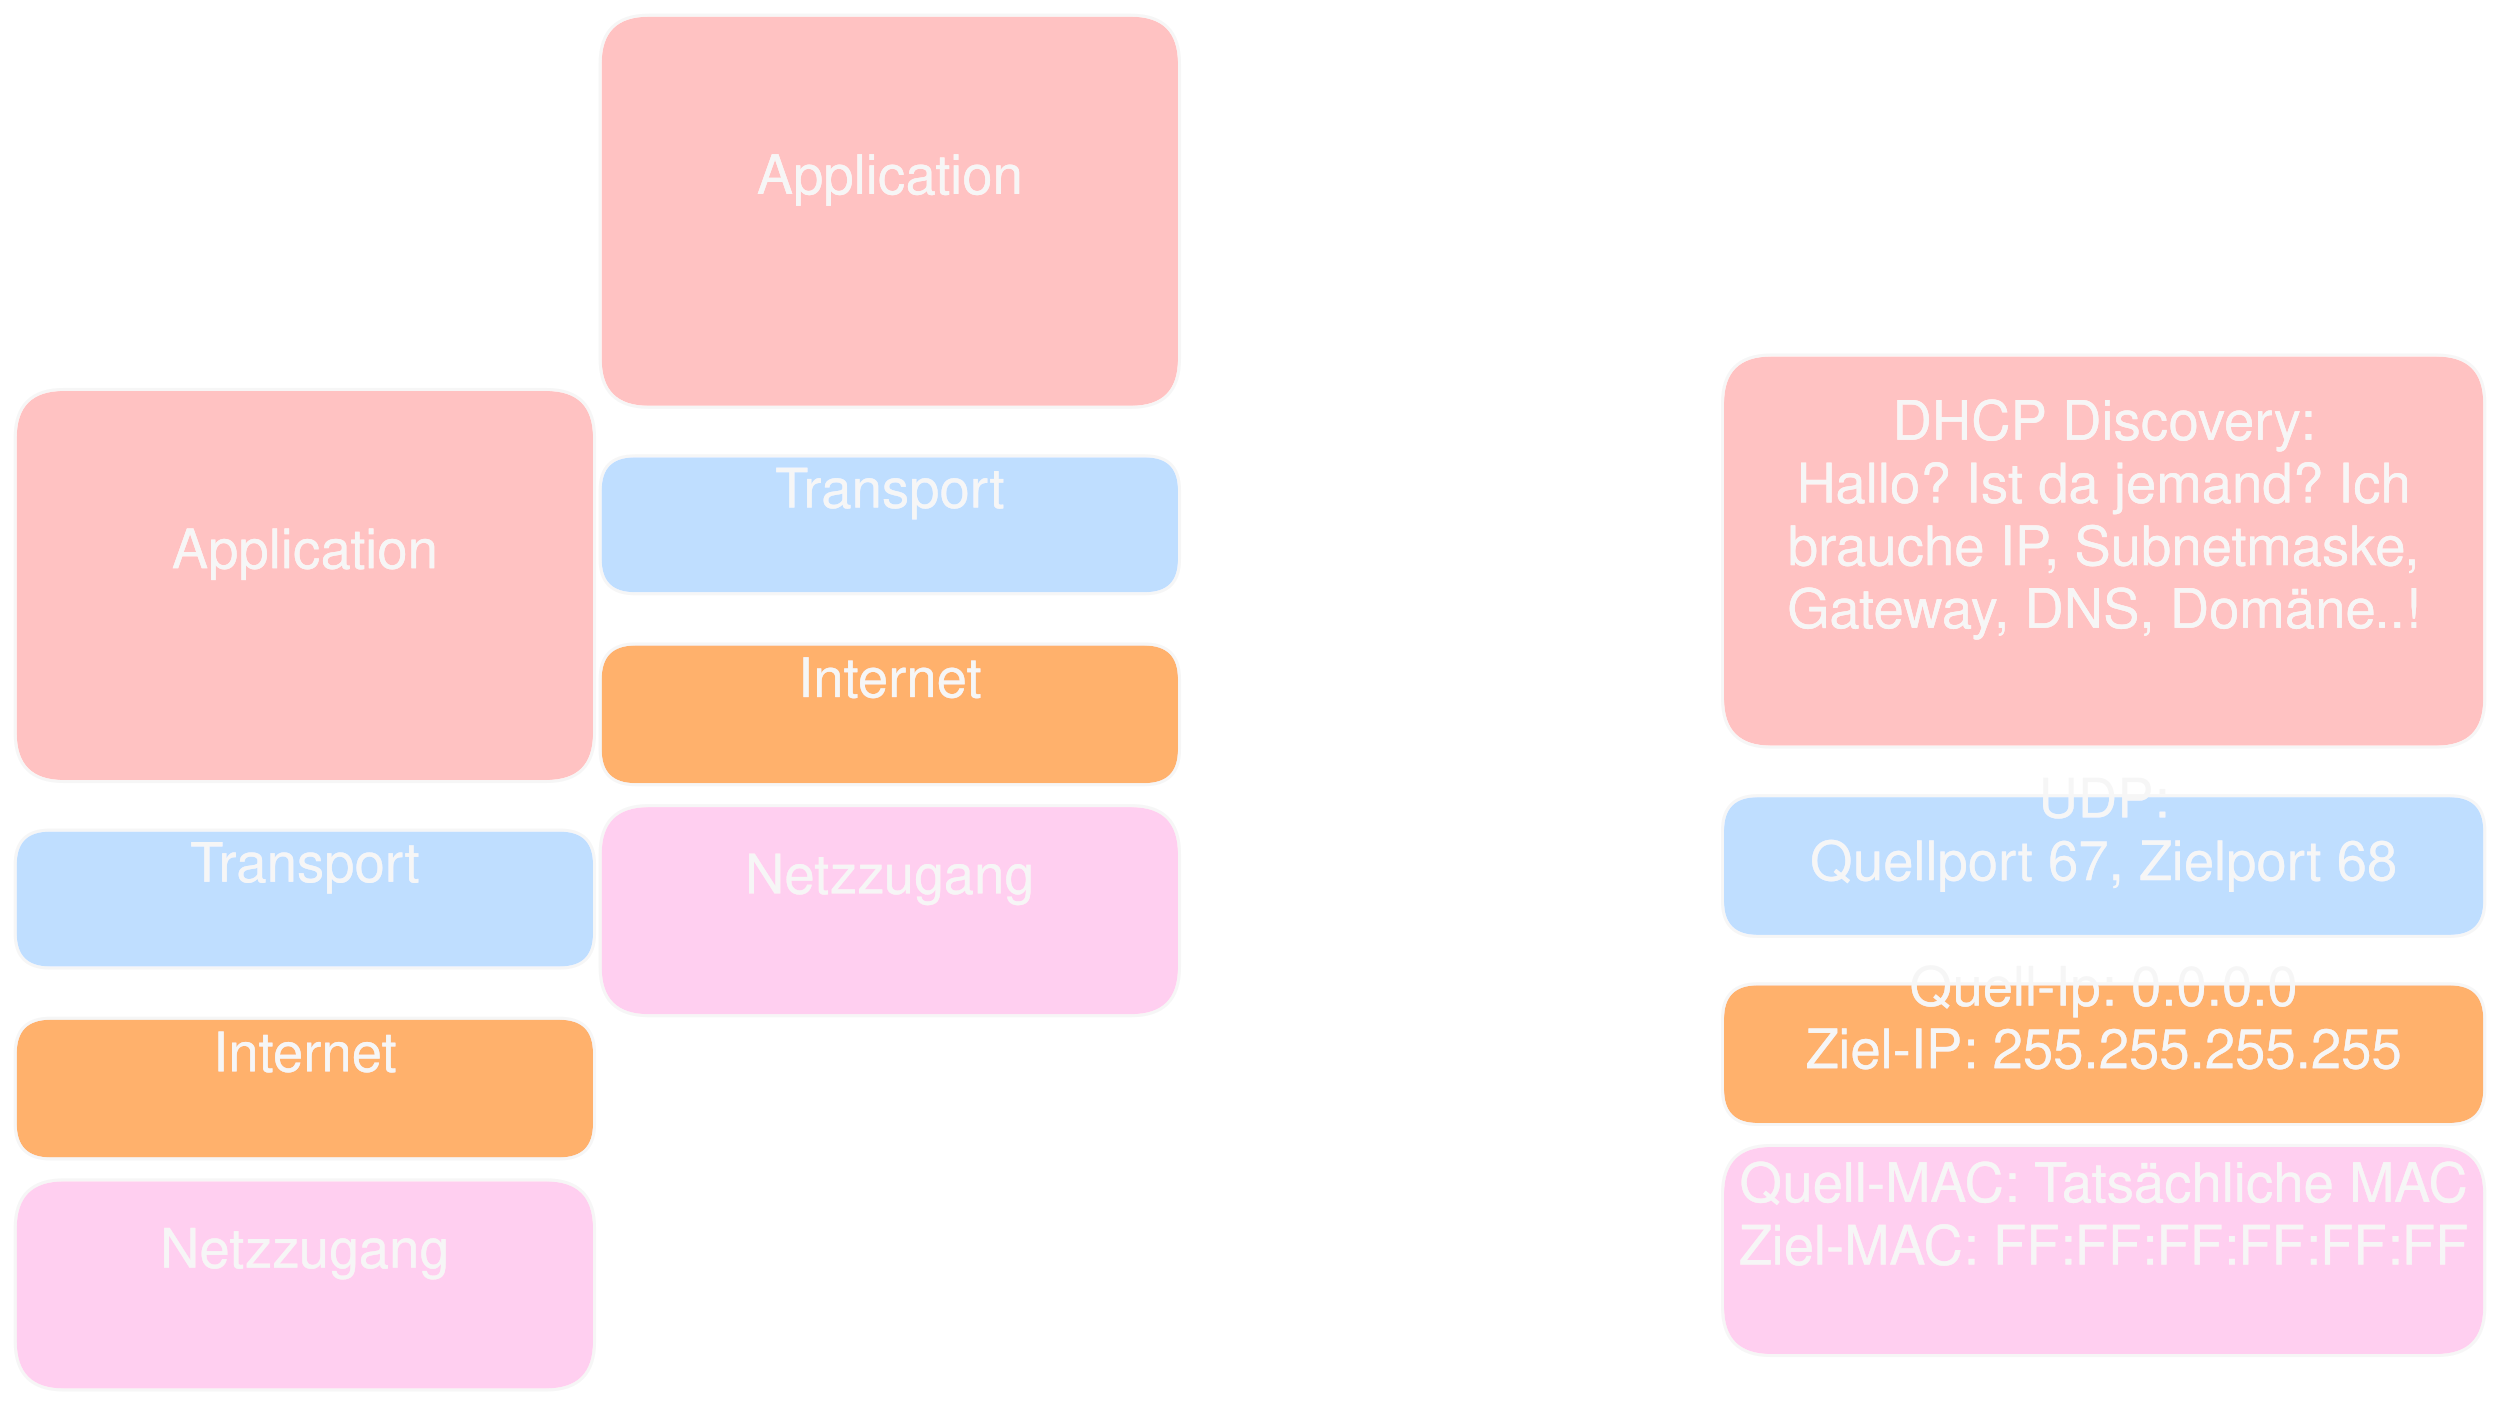
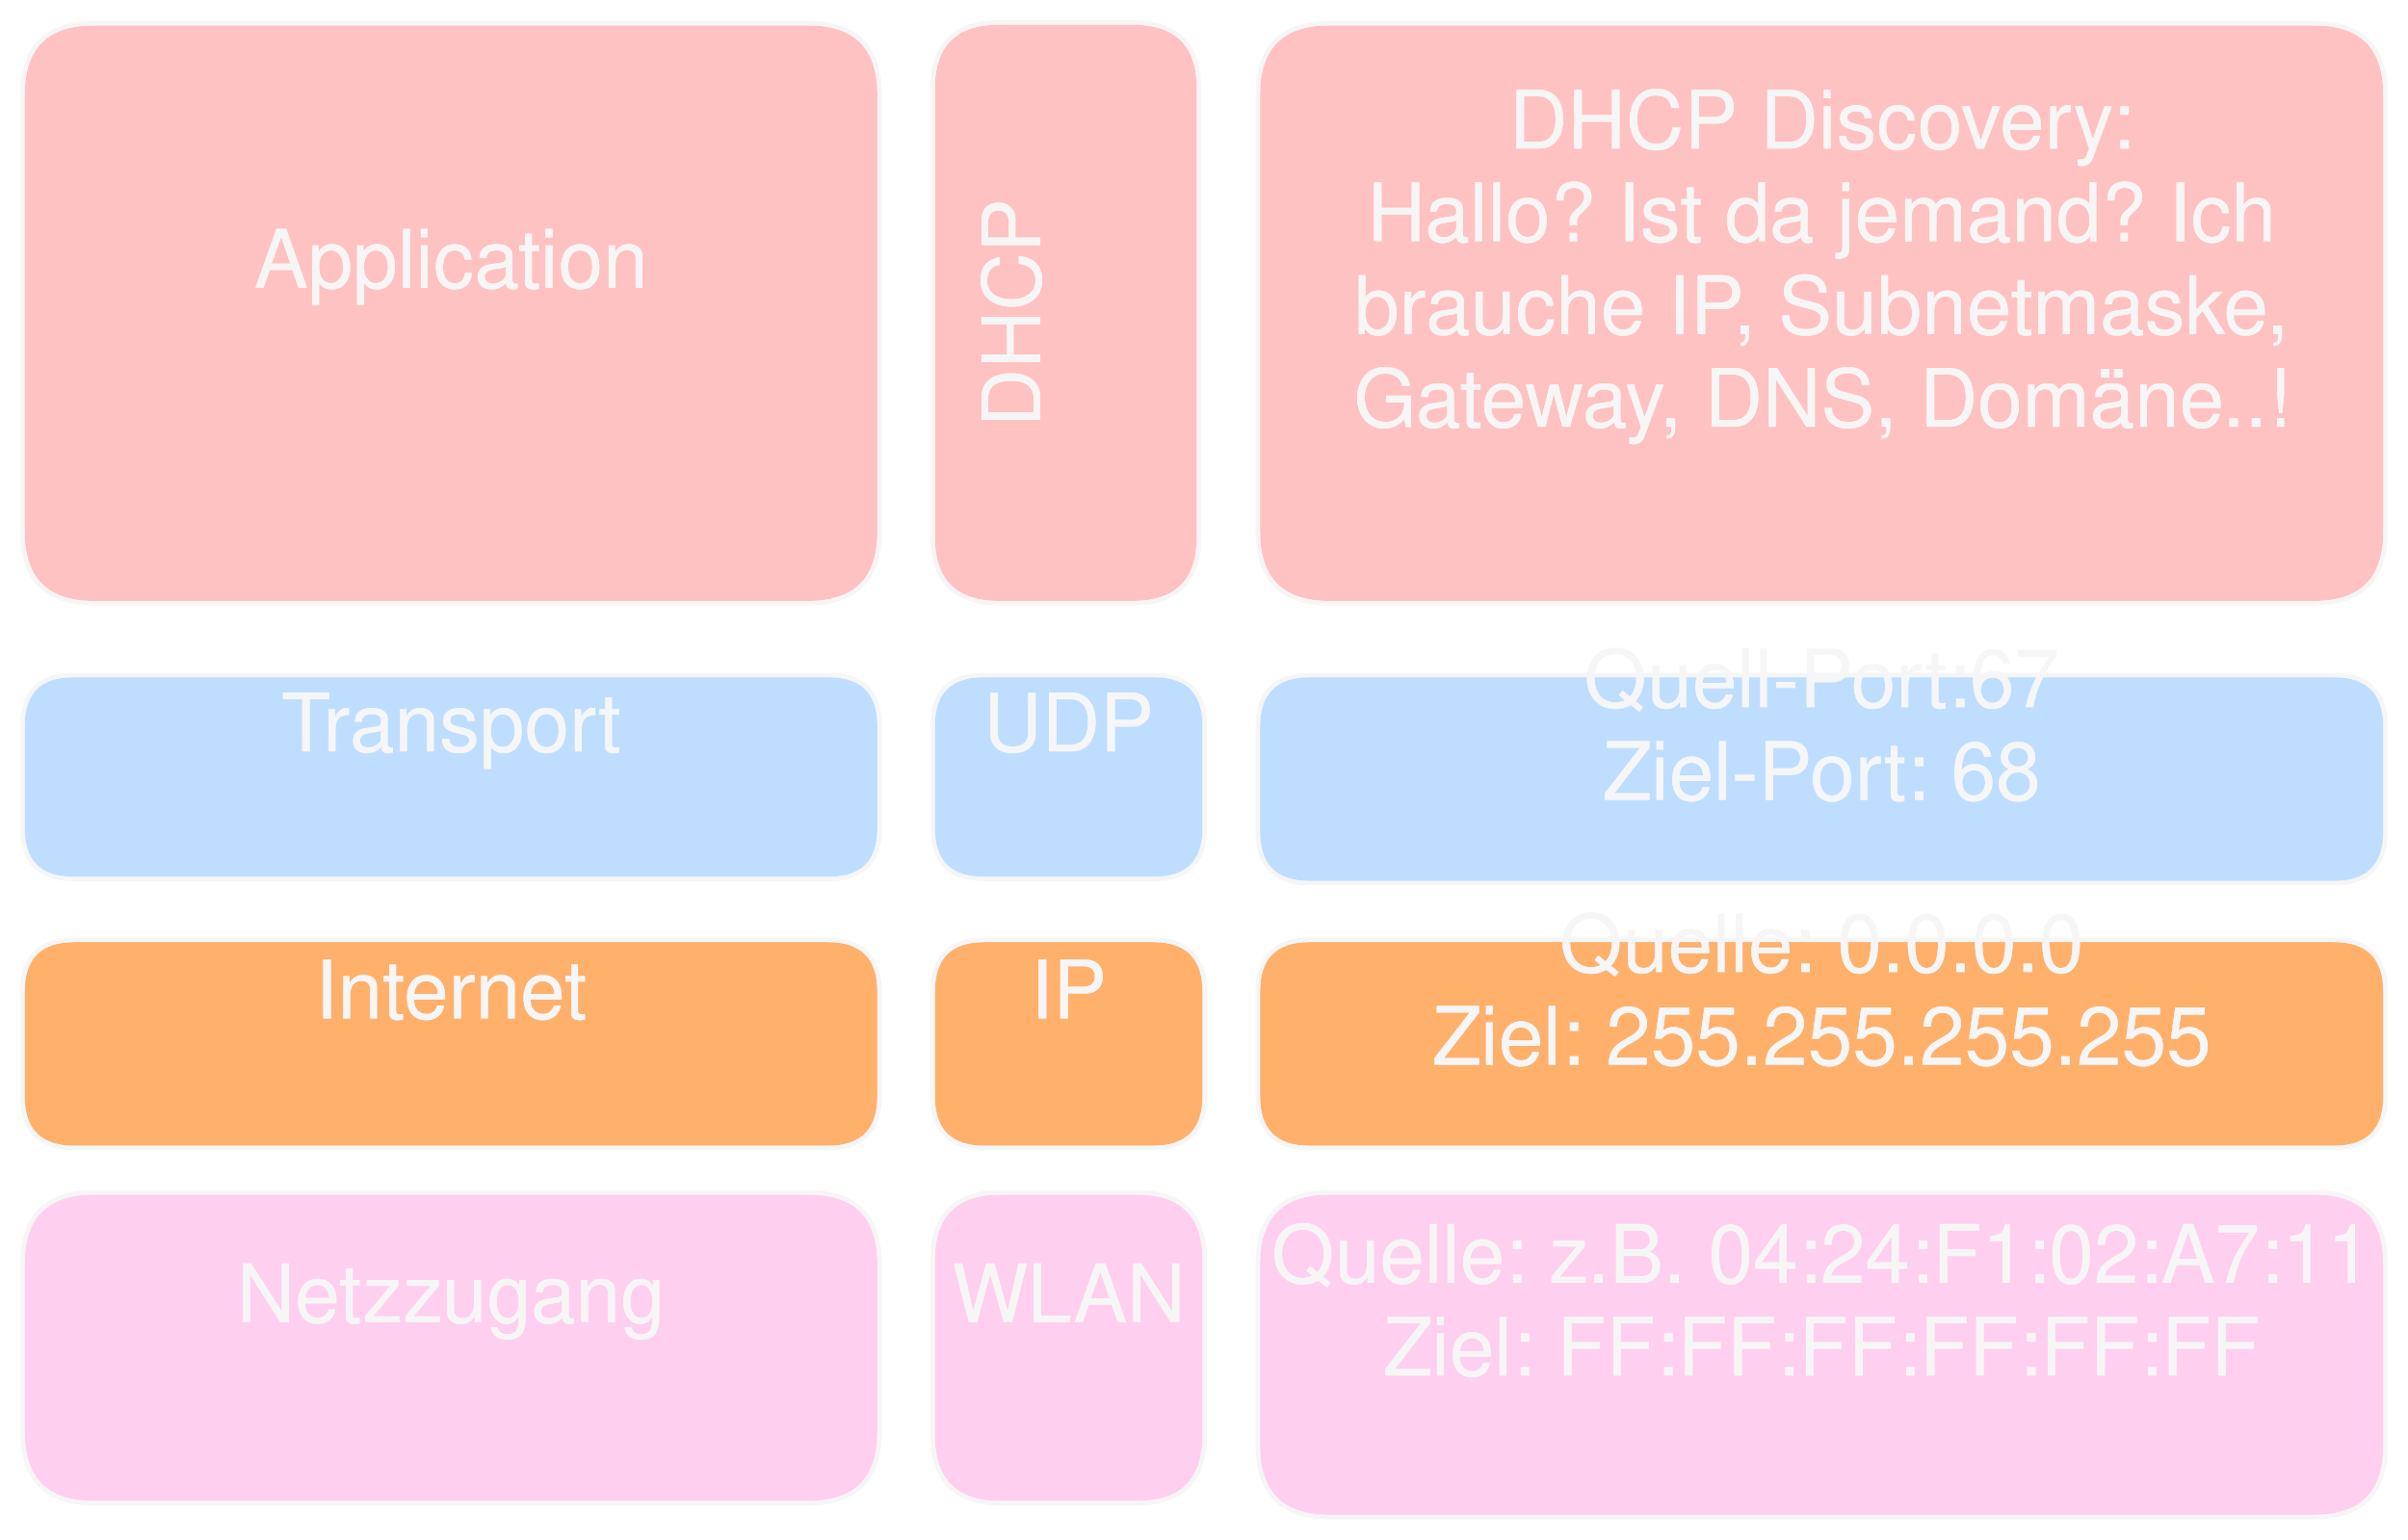
- <svg xmlns="http://www.w3.org/2000/svg" version="1.1" viewBox="0 0 1650.929 927.934" width="1650.929" height="927.934" filter="invert(93%) hue-rotate(180deg)" class="excalidraw-svg">
+ <svg xmlns="http://www.w3.org/2000/svg" version="1.1" viewBox="0 0 1074.896 687.286" width="1074.896" height="687.286" filter="invert(93%) hue-rotate(180deg)" class="excalidraw-svg">
  <defs>
    <style class="style-fonts">
      @font-face {
        font-family: "Virgil";
        src: url("https://excalidraw.com/Virgil.woff2");
      }
      @font-face {
        font-family: "Cascadia";
        src: url("https://excalidraw.com/Cascadia.woff2");
      }
      @font-face {
        font-family: "Assistant";
        src: url("https://excalidraw.com/Assistant-Regular.woff2");
      }
    </style>
  </defs>
-   <g stroke-linecap="round" transform="translate(10 548.1488) rotate(0 191.3334 45.55387)">
+   <g stroke-linecap="round" transform="translate(10 301.3183) rotate(0 191.3334 45.55387)">
    <path d="M22.78 0 C106.05 0, 189.32 0, 359.89 0 C375.07 0, 382.67 7.59, 382.67 22.78 C382.67 37.75, 382.67 52.72, 382.67 68.33 C382.67 83.52, 375.07 91.11, 359.89 91.11 C263.2 91.11, 166.52 91.11, 22.78 91.11 C7.59 91.11, 0 83.52, 0 68.33 C0 55.61, 0 42.88, 0 22.78 C0 7.59, 7.59 0, 22.78 0" stroke="none" stroke-width="0" fill="#228be6" />
    <path d="M22.78 0 C103.93 0, 185.08 0, 359.89 0 M22.78 0 C124.43 0, 226.08 0, 359.89 0 M359.89 0 C375.07 0, 382.67 7.59, 382.67 22.78 M359.89 0 C375.07 0, 382.67 7.59, 382.67 22.78 M382.67 22.78 C382.67 40.58, 382.67 58.37, 382.67 68.33 M382.67 22.78 C382.67 38.11, 382.67 53.45, 382.67 68.33 M382.67 68.33 C382.67 83.52, 375.07 91.11, 359.89 91.11 M382.67 68.33 C382.67 83.52, 375.07 91.11, 359.89 91.11 M359.89 91.11 C235.79 91.11, 111.69 91.11, 22.78 91.11 M359.89 91.11 C248.69 91.11, 137.49 91.11, 22.78 91.11 M22.78 91.11 C7.59 91.11, 0 83.52, 0 68.33 M22.78 91.11 C7.59 91.11, 0 83.52, 0 68.33 M0 68.33 C0 55.44, 0 42.55, 0 22.78 M0 68.33 C0 58.26, 0 48.19, 0 22.78 M0 22.78 C0 7.59, 7.59 0, 22.78 0 M0 22.78 C0 7.59, 7.59 0, 22.78 0" stroke="#1e1e1e" stroke-width="2" fill="none" />
  </g>
-   <g transform="translate(124.974 573.0027) rotate(0 76.35938 20.7)">
+   <g transform="translate(124.974 326.1722) rotate(0 76.35938 20.7)">
    <text x="76.359" y="0" font-family="Helvetica, Segoe UI Emoji" font-size="36px" fill="#1e1e1e" text-anchor="middle" style="white-space: pre;" direction="ltr" dominant-baseline="text-before-edge">Transport</text>
  </g>
-   <g stroke-linecap="round" transform="translate(10 672.3665) rotate(0 191.3334 46.5)">
+   <g stroke-linecap="round" transform="translate(10 419.536) rotate(0 191.3334 46.5)">
    <path d="M23.25 0 C130.17 0, 237.09 0, 359.42 0 C374.92 0, 382.67 7.75, 382.67 23.25 C382.67 38.17, 382.67 53.09, 382.67 69.75 C382.67 85.25, 374.92 93, 359.42 93 C245.25 93, 131.09 93, 23.25 93 C7.75 93, 0 85.25, 0 69.75 C0 55.68, 0 41.62, 0 23.25 C0 7.75, 7.75 0, 23.25 0" stroke="none" stroke-width="0" fill="#ff9e01" />
    <path d="M23.25 0 C144.96 0, 266.66 0, 359.42 0 M23.25 0 C92.09 0, 160.93 0, 359.42 0 M359.42 0 C374.92 0, 382.67 7.75, 382.67 23.25 M359.42 0 C374.92 0, 382.67 7.75, 382.67 23.25 M382.67 23.25 C382.67 37.26, 382.67 51.27, 382.67 69.75 M382.67 23.25 C382.67 40.75, 382.67 58.24, 382.67 69.75 M382.67 69.75 C382.67 85.25, 374.92 93, 359.42 93 M382.67 69.75 C382.67 85.25, 374.92 93, 359.42 93 M359.42 93 C256.96 93, 154.5 93, 23.25 93 M359.42 93 C279.83 93, 200.25 93, 23.25 93 M23.25 93 C7.75 93, 0 85.25, 0 69.75 M23.25 93 C7.75 93, 0 85.25, 0 69.75 M0 69.75 C0 60.14, 0 50.53, 0 23.25 M0 69.75 C0 59.79, 0 49.83, 0 23.25 M0 23.25 C0 7.75, 7.75 0, 23.25 0 M0 23.25 C0 7.75, 7.75 0, 23.25 0" stroke="#1e1e1e" stroke-width="2" fill="none" />
  </g>
-   <g transform="translate(140.2933 698.1665) rotate(0 61.04004 20.7)">
+   <g transform="translate(140.2933 445.336) rotate(0 61.04004 20.7)">
    <text x="61.04" y="0" font-family="Helvetica, Segoe UI Emoji" font-size="36px" fill="#1e1e1e" text-anchor="middle" style="white-space: pre;" direction="ltr" dominant-baseline="text-before-edge">Internet</text>
  </g>
-   <g stroke-linecap="round" transform="translate(10 779.1167) rotate(0 191.3334 69.40869)">
+   <g stroke-linecap="round" transform="translate(10 532.2862) rotate(0 191.3334 69.40869)">
    <path d="M32 0 C136.32 0, 240.64 0, 350.67 0 C372 0, 382.67 10.67, 382.67 32 C382.67 61.82, 382.67 91.63, 382.67 106.82 C382.67 128.15, 372 138.82, 350.67 138.82 C252.87 138.82, 155.07 138.82, 32 138.82 C10.67 138.82, 0 128.15, 0 106.82 C0 89.53, 0 72.25, 0 32 C0 10.67, 10.67 0, 32 0" stroke="none" stroke-width="0" fill="#d050a5" />
    <path d="M32 0 C133.93 0, 235.86 0, 350.67 0 M32 0 C149.36 0, 266.72 0, 350.67 0 M350.67 0 C372 0, 382.67 10.67, 382.67 32 M350.67 0 C372 0, 382.67 10.67, 382.67 32 M382.67 32 C382.67 50.21, 382.67 68.42, 382.67 106.82 M382.67 32 C382.67 54.39, 382.67 76.77, 382.67 106.82 M382.67 106.82 C382.67 128.15, 372 138.82, 350.67 138.82 M382.67 106.82 C382.67 128.15, 372 138.82, 350.67 138.82 M350.67 138.82 C258.83 138.82, 166.98 138.82, 32 138.82 M350.67 138.82 C253.62 138.82, 156.57 138.82, 32 138.82 M32 138.82 C10.67 138.82, 0 128.15, 0 106.82 M32 138.82 C10.67 138.82, 0 128.15, 0 106.82 M0 106.82 C0 87.16, 0 67.5, 0 32 M0 106.82 C0 88.06, 0 69.31, 0 32 M0 32 C0 10.67, 10.67 0, 32 0 M0 32 C0 10.67, 10.67 0, 32 0" stroke="#1e1e1e" stroke-width="2" fill="none" />
  </g>
-   <g transform="translate(105.2689 827.8254) rotate(0 96.06445 20.7)">
+   <g transform="translate(105.2689 580.9949) rotate(0 96.06445 20.7)">
    <text x="96.064" y="0" font-family="Helvetica, Segoe UI Emoji" font-size="36px" fill="#1e1e1e" text-anchor="middle" style="white-space: pre;" direction="ltr" dominant-baseline="text-before-edge">Netzzugang</text>
  </g>
-   <g stroke-linecap="round" transform="translate(1137.463 234.4166) rotate(0 251.7334 129.5)">
+   <g stroke-linecap="round" transform="translate(561.4295 10.31703) rotate(0 251.7334 129.5)">
    <path d="M32 0 C143 0, 254 0, 471.47 0 C492.8 0, 503.47 10.67, 503.47 32 C503.47 97.45, 503.47 162.91, 503.47 227 C503.47 248.33, 492.8 259, 471.47 259 C322.85 259, 174.23 259, 32 259 C10.67 259, 0 248.33, 0 227 C0 165.18, 0 103.35, 0 32 C0 10.67, 10.67 0, 32 0" stroke="none" stroke-width="0" fill="#fa5252" />
    <path d="M32 0 C121.8 0, 211.59 0, 471.47 0 M32 0 C157.12 0, 282.24 0, 471.47 0 M471.47 0 C492.8 0, 503.47 10.67, 503.47 32 M471.47 0 C492.8 0, 503.47 10.67, 503.47 32 M503.47 32 C503.47 86.39, 503.47 140.79, 503.47 227 M503.47 32 C503.47 85.85, 503.47 139.71, 503.47 227 M503.47 227 C503.47 248.33, 492.8 259, 471.47 259 M503.47 227 C503.47 248.33, 492.8 259, 471.47 259 M471.47 259 C360.6 259, 249.74 259, 32 259 M471.47 259 C347.45 259, 223.42 259, 32 259 M32 259 C10.67 259, 0 248.33, 0 227 M32 259 C10.67 259, 0 248.33, 0 227 M0 227 C0 157.39, 0 87.79, 0 32 M0 227 C0 157.29, 0 87.57, 0 32 M0 32 C0 10.67, 10.67 0, 32 0 M0 32 C0 10.67, 10.67 0, 32 0" stroke="#1e1e1e" stroke-width="2" fill="none" />
  </g>
-   <g transform="translate(1178.452 281.1166) rotate(0 210.7441 82.8)">
+   <g transform="translate(602.4188 57.01703) rotate(0 210.7441 82.8)">
    <text x="210.744" y="0" font-family="Helvetica, Segoe UI Emoji" font-size="36px" fill="#1e1e1e" text-anchor="middle" style="white-space: pre;" direction="ltr" dominant-baseline="text-before-edge">DHCP Discovery:</text>
    <text x="210.744" y="41.4" font-family="Helvetica, Segoe UI Emoji" font-size="36px" fill="#1e1e1e" text-anchor="middle" style="white-space: pre;" direction="ltr" dominant-baseline="text-before-edge">Hallo? Ist da jemand? Ich</text>
    <text x="210.744" y="82.8" font-family="Helvetica, Segoe UI Emoji" font-size="36px" fill="#1e1e1e" text-anchor="middle" style="white-space: pre;" direction="ltr" dominant-baseline="text-before-edge">brauche IP, Subnetmaske,</text>
    <text x="210.744" y="124.2" font-family="Helvetica, Segoe UI Emoji" font-size="36px" fill="#1e1e1e" text-anchor="middle" style="white-space: pre;" direction="ltr" dominant-baseline="text-before-edge">Gateway, DNS, Domäne..!</text>
  </g>
-   <g stroke-linecap="round" transform="translate(10 257.1475) rotate(0 191.3334 129.5)">
+   <g stroke-linecap="round" transform="translate(10 10.31703) rotate(0 191.3334 129.5)">
    <path d="M32 0 C121.42 0, 210.84 0, 350.67 0 C372 0, 382.67 10.67, 382.67 32 C382.67 96.15, 382.67 160.29, 382.67 227 C382.67 248.33, 372 259, 350.67 259 C249.45 259, 148.24 259, 32 259 C10.67 259, 0 248.33, 0 227 C0 178.93, 0 130.85, 0 32 C0 10.67, 10.67 0, 32 0" stroke="none" stroke-width="0" fill="#fa5252" />
    <path d="M32 0 C141.72 0, 251.44 0, 350.67 0 M32 0 C126.28 0, 220.56 0, 350.67 0 M350.67 0 C372 0, 382.67 10.67, 382.67 32 M350.67 0 C372 0, 382.67 10.67, 382.67 32 M382.67 32 C382.67 74.24, 382.67 116.47, 382.67 227 M382.67 32 C382.67 103.12, 382.67 174.23, 382.67 227 M382.67 227 C382.67 248.33, 372 259, 350.67 259 M382.67 227 C382.67 248.33, 372 259, 350.67 259 M350.67 259 C264.71 259, 178.76 259, 32 259 M350.67 259 C238.44 259, 126.21 259, 32 259 M32 259 C10.67 259, 0 248.33, 0 227 M32 259 C10.67 259, 0 248.33, 0 227 M0 227 C0 150.33, 0 73.67, 0 32 M0 227 C0 172.71, 0 118.41, 0 32 M0 32 C0 10.67, 10.67 0, 32 0 M0 32 C0 10.67, 10.67 0, 32 0" stroke="#1e1e1e" stroke-width="2" fill="none" />
  </g>
-   <g transform="translate(113.2758 365.9475) rotate(0 88.05762 20.7)">
+   <g transform="translate(113.2758 119.117) rotate(0 88.05762 20.7)">
    <text x="88.058" y="0" font-family="Helvetica, Segoe UI Emoji" font-size="36px" fill="#1e1e1e" text-anchor="middle" style="white-space: pre;" direction="ltr" dominant-baseline="text-before-edge">Application</text>
  </g>
-   <g stroke-linecap="round" transform="translate(1137.463 525.4179) rotate(0 251.7334 46.5)">
+   <g stroke-linecap="round" transform="translate(561.4295 301.3183) rotate(0 251.7334 46.5)">
    <path d="M23.25 0 C137.49 0, 251.73 0, 480.22 0 C495.72 0, 503.47 7.75, 503.47 23.25 C503.47 41.23, 503.47 59.21, 503.47 69.75 C503.47 85.25, 495.72 93, 480.22 93 C328.31 93, 176.4 93, 23.25 93 C7.75 93, 0 85.25, 0 69.75 C0 59.73, 0 49.72, 0 23.25 C0 7.75, 7.75 0, 23.25 0" stroke="none" stroke-width="0" fill="#228be6" />
    <path d="M23.25 0 C180.59 0, 337.92 0, 480.22 0 M23.25 0 C127.73 0, 232.21 0, 480.22 0 M480.22 0 C495.72 0, 503.47 7.75, 503.47 23.25 M480.22 0 C495.72 0, 503.47 7.75, 503.47 23.25 M503.47 23.25 C503.47 39.72, 503.47 56.2, 503.47 69.75 M503.47 23.25 C503.47 33.08, 503.47 42.92, 503.47 69.75 M503.47 69.75 C503.47 85.25, 495.72 93, 480.22 93 M503.47 69.75 C503.47 85.25, 495.72 93, 480.22 93 M480.22 93 C298.95 93, 117.69 93, 23.25 93 M480.22 93 C334.85 93, 189.49 93, 23.25 93 M23.25 93 C7.75 93, 0 85.25, 0 69.75 M23.25 93 C7.75 93, 0 85.25, 0 69.75 M0 69.75 C0 51.41, 0 33.07, 0 23.25 M0 69.75 C0 51.27, 0 32.78, 0 23.25 M0 23.25 C0 7.75, 7.75 0, 23.25 0 M0 23.25 C0 7.75, 7.75 0, 23.25 0" stroke="#1e1e1e" stroke-width="2" fill="none" />
  </g>
-   <g transform="translate(1196.091 530.5179) rotate(0 193.1045 41.4)">
-     <text x="193.104" y="0" font-family="Helvetica, Segoe UI Emoji" font-size="36px" fill="#1e1e1e" text-anchor="middle" style="white-space: pre;" direction="ltr" dominant-baseline="text-before-edge">UDP: </text>
-     <text x="193.104" y="41.4" font-family="Helvetica, Segoe UI Emoji" font-size="36px" fill="#1e1e1e" text-anchor="middle" style="white-space: pre;" direction="ltr" dominant-baseline="text-before-edge">Quellport 67, Zielport 68</text>
+   <g transform="translate(707.1141 306.4183) rotate(0 106.0488 41.4)">
+     <text x="106.049" y="0" font-family="Helvetica, Segoe UI Emoji" font-size="36px" fill="#1e1e1e" text-anchor="middle" style="white-space: pre;" direction="ltr" dominant-baseline="text-before-edge">Quell-Port:67</text>
+     <text x="106.049" y="41.4" font-family="Helvetica, Segoe UI Emoji" font-size="36px" fill="#1e1e1e" text-anchor="middle" style="white-space: pre;" direction="ltr" dominant-baseline="text-before-edge">Ziel-Port: 68</text>
  </g>
-   <g stroke-linecap="round" transform="translate(1137.463 649.6356) rotate(0 251.7334 46.5)">
+   <g stroke-linecap="round" transform="translate(561.4295 419.536) rotate(0 251.7334 46.5)">
    <path d="M23.25 0 C125.29 0, 227.33 0, 480.22 0 C495.72 0, 503.47 7.75, 503.47 23.25 C503.47 40.09, 503.47 56.93, 503.47 69.75 C503.47 85.25, 495.72 93, 480.22 93 C344.13 93, 208.05 93, 23.25 93 C7.75 93, 0 85.25, 0 69.75 C0 56.93, 0 44.11, 0 23.25 C0 7.75, 7.75 0, 23.25 0" stroke="none" stroke-width="0" fill="#ff9e01" />
    <path d="M23.25 0 C118.77 0, 214.29 0, 480.22 0 M23.25 0 C178.65 0, 334.05 0, 480.22 0 M480.22 0 C495.72 0, 503.47 7.75, 503.47 23.25 M480.22 0 C495.72 0, 503.47 7.75, 503.47 23.25 M503.47 23.25 C503.47 41.15, 503.47 59.04, 503.47 69.75 M503.47 23.25 C503.47 35.33, 503.47 47.4, 503.47 69.75 M503.47 69.75 C503.47 85.25, 495.72 93, 480.22 93 M503.47 69.75 C503.47 85.25, 495.72 93, 480.22 93 M480.22 93 C385.33 93, 290.44 93, 23.25 93 M480.22 93 C302.06 93, 123.91 93, 23.25 93 M23.25 93 C7.75 93, 0 85.25, 0 69.75 M23.25 93 C7.75 93, 0 85.25, 0 69.75 M0 69.75 C0 56.42, 0 43.08, 0 23.25 M0 69.75 C0 59.89, 0 50.03, 0 23.25 M0 23.25 C0 7.75, 7.75 0, 23.25 0 M0 23.25 C0 7.75, 7.75 0, 23.25 0" stroke="#1e1e1e" stroke-width="2" fill="none" />
  </g>
-   <g transform="translate(1192.057 654.7356) rotate(0 197.1387 41.4)">
-     <text x="197.139" y="0" font-family="Helvetica, Segoe UI Emoji" font-size="36px" fill="#1e1e1e" text-anchor="middle" style="white-space: pre;" direction="ltr" dominant-baseline="text-before-edge">Quell-Ip: 0.0.0.0</text>
-     <text x="197.139" y="41.4" font-family="Helvetica, Segoe UI Emoji" font-size="36px" fill="#1e1e1e" text-anchor="middle" style="white-space: pre;" direction="ltr" dominant-baseline="text-before-edge">Ziel-IP: 255.255.255.255</text>
+   <g transform="translate(639.0252 424.636) rotate(0 174.1377 41.4)">
+     <text x="174.138" y="0" font-family="Helvetica, Segoe UI Emoji" font-size="36px" fill="#1e1e1e" text-anchor="middle" style="white-space: pre;" direction="ltr" dominant-baseline="text-before-edge">Quelle: 0.0.0.0</text>
+     <text x="174.138" y="41.4" font-family="Helvetica, Segoe UI Emoji" font-size="36px" fill="#1e1e1e" text-anchor="middle" style="white-space: pre;" direction="ltr" dominant-baseline="text-before-edge">Ziel: 255.255.255.255</text>
  </g>
-   <g stroke-linecap="round" transform="translate(1137.463 756.3858) rotate(0 251.7334 69.40869)">
-     <path d="M32 0 C124.08 0, 216.15 0, 471.47 0 C492.8 0, 503.47 10.67, 503.47 32 C503.47 61.62, 503.47 91.25, 503.47 106.82 C503.47 128.15, 492.8 138.82, 471.47 138.82 C383.12 138.82, 294.78 138.82, 32 138.82 C10.67 138.82, 0 128.15, 0 106.82 C0 89.73, 0 72.64, 0 32 C0 10.67, 10.67 0, 32 0" stroke="none" stroke-width="0" fill="#d050a5" />
-     <path d="M32 0 C187.9 0, 343.8 0, 471.47 0 M32 0 C141.69 0, 251.39 0, 471.47 0 M471.47 0 C492.8 0, 503.47 10.67, 503.47 32 M471.47 0 C492.8 0, 503.47 10.67, 503.47 32 M503.47 32 C503.47 48.17, 503.47 64.34, 503.47 106.82 M503.47 32 C503.47 55.5, 503.47 79, 503.47 106.82 M503.47 106.82 C503.47 128.15, 492.8 138.82, 471.47 138.82 M503.47 106.82 C503.47 128.15, 492.8 138.82, 471.47 138.82 M471.47 138.82 C318.15 138.82, 164.83 138.82, 32 138.82 M471.47 138.82 C330.89 138.82, 190.31 138.82, 32 138.82 M32 138.82 C10.67 138.82, 0 128.15, 0 106.82 M32 138.82 C10.67 138.82, 0 128.15, 0 106.82 M0 106.82 C0 83.65, 0 60.47, 0 32 M0 106.82 C0 81.01, 0 55.2, 0 32 M0 32 C0 10.67, 10.67 0, 32 0 M0 32 C0 10.67, 10.67 0, 32 0" stroke="#1e1e1e" stroke-width="2" fill="none" />
+   <g stroke-linecap="round" transform="translate(561.4295 532.2862) rotate(0 251.7334 72.5)">
+     <path d="M32 0 C124.08 0, 216.15 0, 471.47 0 C492.8 0, 503.47 10.67, 503.47 32 C503.47 64.07, 503.47 96.14, 503.47 113 C503.47 134.33, 492.8 145, 471.47 145 C383.12 145, 294.78 145, 32 145 C10.67 145, 0 134.33, 0 113 C0 94.5, 0 76, 0 32 C0 10.67, 10.67 0, 32 0" stroke="none" stroke-width="0" fill="#d050a5" />
+     <path d="M32 0 C187.9 0, 343.8 0, 471.47 0 M32 0 C141.69 0, 251.39 0, 471.47 0 M471.47 0 C492.8 0, 503.47 10.67, 503.47 32 M471.47 0 C492.8 0, 503.47 10.67, 503.47 32 M503.47 32 C503.47 49.5, 503.47 67.01, 503.47 113 M503.47 32 C503.47 57.44, 503.47 82.88, 503.47 113 M503.47 113 C503.47 134.33, 492.8 145, 471.47 145 M503.47 113 C503.47 134.33, 492.8 145, 471.47 145 M471.47 145 C318.15 145, 164.83 145, 32 145 M471.47 145 C330.89 145, 190.31 145, 32 145 M32 145 C10.67 145, 0 134.33, 0 113 M32 145 C10.67 145, 0 134.33, 0 113 M0 113 C0 87.91, 0 62.83, 0 32 M0 113 C0 85.06, 0 57.11, 0 32 M0 32 C0 10.67, 10.67 0, 32 0 M0 32 C0 10.67, 10.67 0, 32 0" stroke="#1e1e1e" stroke-width="2" fill="none" />
  </g>
-   <g transform="translate(1147.128 784.3945) rotate(0 242.0684 41.4)">
-     <text x="242.068" y="0" font-family="Helvetica, Segoe UI Emoji" font-size="36px" fill="#1e1e1e" text-anchor="middle" style="white-space: pre;" direction="ltr" dominant-baseline="text-before-edge">Quell-MAC: Tatsächliche MAC</text>
-     <text x="242.068" y="41.4" font-family="Helvetica, Segoe UI Emoji" font-size="36px" fill="#1e1e1e" text-anchor="middle" style="white-space: pre;" direction="ltr" dominant-baseline="text-before-edge">Ziel-MAC: FF:FF:FF:FF:FF:FF</text>
+   <g transform="translate(568.3436 563.3862) rotate(0 244.8193 41.4)">
+     <text x="244.819" y="0" font-family="Helvetica, Segoe UI Emoji" font-size="36px" fill="#1e1e1e" text-anchor="middle" style="white-space: pre;" direction="ltr" dominant-baseline="text-before-edge">Quelle: z.B. 04:24:F1:02:A7:11</text>
+     <text x="244.819" y="41.4" font-family="Helvetica, Segoe UI Emoji" font-size="36px" fill="#1e1e1e" text-anchor="middle" style="white-space: pre;" direction="ltr" dominant-baseline="text-before-edge">Ziel: FF:FF:FF:FF:FF:FF</text>
  </g>
-   <g stroke-linecap="round" transform="translate(396.285 301.0013) rotate(0 191.3334 45.55387)">
-     <path d="M22.78 0 C102.18 0, 181.59 0, 359.89 0 C375.07 0, 382.67 7.59, 382.67 22.78 C382.67 35.67, 382.67 48.56, 382.67 68.33 C382.67 83.52, 375.07 91.11, 359.89 91.11 C283.42 91.11, 206.95 91.11, 22.78 91.11 C7.59 91.11, 0 83.52, 0 68.33 C0 50.63, 0 32.94, 0 22.78 C0 7.59, 7.59 0, 22.78 0" stroke="none" stroke-width="0" fill="#228be6" />
-     <path d="M22.78 0 C102.7 0, 182.63 0, 359.89 0 M22.78 0 C131.81 0, 240.83 0, 359.89 0 M359.89 0 C375.07 0, 382.67 7.59, 382.67 22.78 M359.89 0 C375.07 0, 382.67 7.59, 382.67 22.78 M382.67 22.78 C382.67 34.29, 382.67 45.81, 382.67 68.33 M382.67 22.78 C382.67 36.69, 382.67 50.61, 382.67 68.33 M382.67 68.33 C382.67 83.52, 375.07 91.11, 359.89 91.11 M382.67 68.33 C382.67 83.52, 375.07 91.11, 359.89 91.11 M359.89 91.11 C252.87 91.11, 145.86 91.11, 22.78 91.11 M359.89 91.11 C279.57 91.11, 199.26 91.11, 22.78 91.11 M22.78 91.11 C7.59 91.11, 0 83.52, 0 68.33 M22.78 91.11 C7.59 91.11, 0 83.52, 0 68.33 M0 68.33 C0 58.37, 0 48.41, 0 22.78 M0 68.33 C0 51.25, 0 34.16, 0 22.78 M0 22.78 C0 7.59, 7.59 0, 22.78 0 M0 22.78 C0 7.59, 7.59 0, 22.78 0" stroke="#1e1e1e" stroke-width="2" fill="none" />
+   <g stroke-linecap="round" transform="translate(416.2877 301.3183) rotate(0 60.76041 45.55387)">
+     <path d="M22.78 0 C40.67 0, 58.57 0, 98.74 0 C113.93 0, 121.52 7.59, 121.52 22.78 C121.52 35.67, 121.52 48.56, 121.52 68.33 C121.52 83.52, 113.93 91.11, 98.74 91.11 C81.51 91.11, 64.28 91.11, 22.78 91.11 C7.59 91.11, 0 83.52, 0 68.33 C0 50.63, 0 32.94, 0 22.78 C0 7.59, 7.59 0, 22.78 0" stroke="none" stroke-width="0" fill="#228be6" />
+     <path d="M22.78 0 C40.79 0, 58.8 0, 98.74 0 M22.78 0 C47.35 0, 71.92 0, 98.74 0 M98.74 0 C113.93 0, 121.52 7.59, 121.52 22.78 M98.74 0 C113.93 0, 121.52 7.59, 121.52 22.78 M121.52 22.78 C121.52 34.29, 121.52 45.81, 121.52 68.33 M121.52 22.78 C121.52 36.69, 121.52 50.61, 121.52 68.33 M121.52 68.33 C121.52 83.52, 113.93 91.11, 98.74 91.11 M121.52 68.33 C121.52 83.52, 113.93 91.11, 98.74 91.11 M98.74 91.11 C74.63 91.11, 50.51 91.11, 22.78 91.11 M98.74 91.11 C80.65 91.11, 62.55 91.11, 22.78 91.11 M22.78 91.11 C7.59 91.11, 0 83.52, 0 68.33 M22.78 91.11 C7.59 91.11, 0 83.52, 0 68.33 M0 68.33 C0 58.37, 0 48.41, 0 22.78 M0 68.33 C0 51.25, 0 34.16, 0 22.78 M0 22.78 C0 7.59, 7.59 0, 22.78 0 M0 22.78 C0 7.59, 7.59 0, 22.78 0" stroke="#1e1e1e" stroke-width="2" fill="none" />
  </g>
-   <g transform="translate(511.259 325.8552) rotate(0 76.35938 20.7)">
-     <text x="76.359" y="0" font-family="Helvetica, Segoe UI Emoji" font-size="36px" fill="#1e1e1e" text-anchor="middle" style="white-space: pre;" direction="ltr" dominant-baseline="text-before-edge">Transport</text>
+   <g transform="translate(439.0442 326.1722) rotate(0 38.00391 20.7)">
+     <text x="38.004" y="0" font-family="Helvetica, Segoe UI Emoji" font-size="36px" fill="#1e1e1e" text-anchor="middle" style="white-space: pre;" direction="ltr" dominant-baseline="text-before-edge">UDP</text>
  </g>
-   <g stroke-linecap="round" transform="translate(396.285 425.219) rotate(0 191.3334 46.5)">
-     <path d="M23.25 0 C90.63 0, 158.02 0, 359.42 0 C374.92 0, 382.67 7.75, 382.67 23.25 C382.67 38.83, 382.67 54.42, 382.67 69.75 C382.67 85.25, 374.92 93, 359.42 93 C235.89 93, 112.35 93, 23.25 93 C7.75 93, 0 85.25, 0 69.75 C0 53.09, 0 36.43, 0 23.25 C0 7.75, 7.75 0, 23.25 0" stroke="none" stroke-width="0" fill="#ff9e01" />
-     <path d="M23.25 0 C143.24 0, 263.23 0, 359.42 0 M23.25 0 C100.56 0, 177.87 0, 359.42 0 M359.42 0 C374.92 0, 382.67 7.75, 382.67 23.25 M359.42 0 C374.92 0, 382.67 7.75, 382.67 23.25 M382.67 23.25 C382.67 34.96, 382.67 46.66, 382.67 69.75 M382.67 23.25 C382.67 32.98, 382.67 42.72, 382.67 69.75 M382.67 69.75 C382.67 85.25, 374.92 93, 359.42 93 M382.67 69.75 C382.67 85.25, 374.92 93, 359.42 93 M359.42 93 C279.64 93, 199.86 93, 23.25 93 M359.42 93 C233.74 93, 108.06 93, 23.25 93 M23.25 93 C7.75 93, 0 85.25, 0 69.75 M23.25 93 C7.75 93, 0 85.25, 0 69.75 M0 69.75 C0 53.97, 0 38.19, 0 23.25 M0 69.75 C0 54.59, 0 39.43, 0 23.25 M0 23.25 C0 7.75, 7.75 0, 23.25 0 M0 23.25 C0 7.75, 7.75 0, 23.25 0" stroke="#1e1e1e" stroke-width="2" fill="none" />
+   <g stroke-linecap="round" transform="translate(416.2877 419.536) rotate(0 60.76041 46.5)">
+     <path d="M23.25 0 C38.29 0, 53.33 0, 98.27 0 C113.77 0, 121.52 7.75, 121.52 23.25 C121.52 38.83, 121.52 54.42, 121.52 69.75 C121.52 85.25, 113.77 93, 98.27 93 C70.7 93, 43.14 93, 23.25 93 C7.75 93, 0 85.25, 0 69.75 C0 53.09, 0 36.43, 0 23.25 C0 7.75, 7.75 0, 23.25 0" stroke="none" stroke-width="0" fill="#ff9e01" />
+     <path d="M23.25 0 C50.03 0, 76.81 0, 98.27 0 M23.25 0 C40.5 0, 57.76 0, 98.27 0 M98.27 0 C113.77 0, 121.52 7.75, 121.52 23.25 M98.27 0 C113.77 0, 121.52 7.75, 121.52 23.25 M121.52 23.25 C121.52 34.96, 121.52 46.66, 121.52 69.75 M121.52 23.25 C121.52 32.98, 121.52 42.72, 121.52 69.75 M121.52 69.75 C121.52 85.25, 113.77 93, 98.27 93 M121.52 69.75 C121.52 85.25, 113.77 93, 98.27 93 M98.27 93 C80.47 93, 62.66 93, 23.25 93 M98.27 93 C70.22 93, 42.18 93, 23.25 93 M23.25 93 C7.75 93, 0 85.25, 0 69.75 M23.25 93 C7.75 93, 0 85.25, 0 69.75 M0 69.75 C0 53.97, 0 38.19, 0 23.25 M0 69.75 C0 54.59, 0 39.43, 0 23.25 M0 23.25 C0 7.75, 7.75 0, 23.25 0 M0 23.25 C0 7.75, 7.75 0, 23.25 0" stroke="#1e1e1e" stroke-width="2" fill="none" />
  </g>
-   <g transform="translate(526.5784 451.019) rotate(0 61.04004 20.7)">
-     <text x="61.04" y="0" font-family="Helvetica, Segoe UI Emoji" font-size="36px" fill="#1e1e1e" text-anchor="middle" style="white-space: pre;" direction="ltr" dominant-baseline="text-before-edge">Internet</text>
+   <g transform="translate(460.0413 445.336) rotate(0 17.00684 20.7)">
+     <text x="17.007" y="0" font-family="Helvetica, Segoe UI Emoji" font-size="36px" fill="#1e1e1e" text-anchor="middle" style="white-space: pre;" direction="ltr" dominant-baseline="text-before-edge">IP</text>
  </g>
-   <g stroke-linecap="round" transform="translate(396.285 531.9692) rotate(0 191.3334 69.40869)">
-     <path d="M32 0 C151.66 0, 271.32 0, 350.67 0 C372 0, 382.67 10.67, 382.67 32 C382.67 51.34, 382.67 70.68, 382.67 106.82 C382.67 128.15, 372 138.82, 350.67 138.82 C262.84 138.82, 175.01 138.82, 32 138.82 C10.67 138.82, 0 128.15, 0 106.82 C0 87.5, 0 68.18, 0 32 C0 10.67, 10.67 0, 32 0" stroke="none" stroke-width="0" fill="#d050a5" />
-     <path d="M32 0 C97.11 0, 162.22 0, 350.67 0 M32 0 C149.55 0, 267.1 0, 350.67 0 M350.67 0 C372 0, 382.67 10.67, 382.67 32 M350.67 0 C372 0, 382.67 10.67, 382.67 32 M382.67 32 C382.67 48.23, 382.67 64.46, 382.67 106.82 M382.67 32 C382.67 58.3, 382.67 84.59, 382.67 106.82 M382.67 106.82 C382.67 128.15, 372 138.82, 350.67 138.82 M382.67 106.82 C382.67 128.15, 372 138.82, 350.67 138.82 M350.67 138.82 C249.76 138.82, 148.86 138.82, 32 138.82 M350.67 138.82 C247.43 138.82, 144.2 138.82, 32 138.82 M32 138.82 C10.67 138.82, 0 128.15, 0 106.82 M32 138.82 C10.67 138.82, 0 128.15, 0 106.82 M0 106.82 C0 83.06, 0 59.3, 0 32 M0 106.82 C0 85.26, 0 63.71, 0 32 M0 32 C0 10.67, 10.67 0, 32 0 M0 32 C0 10.67, 10.67 0, 32 0" stroke="#1e1e1e" stroke-width="2" fill="none" />
+   <g stroke-linecap="round" transform="translate(416.2877 532.2862) rotate(0 60.76041 69.40869)">
+     <path d="M30.38 0 C53.2 0, 76.01 0, 91.14 0 C111.39 0, 121.52 10.13, 121.52 30.38 C121.52 50.56, 121.52 70.73, 121.52 108.44 C121.52 128.69, 111.39 138.82, 91.14 138.82 C74.39 138.82, 57.65 138.82, 30.38 138.82 C10.13 138.82, 0 128.69, 0 108.44 C0 88.28, 0 68.13, 0 30.38 C0 10.13, 10.13 0, 30.38 0" stroke="none" stroke-width="0" fill="#d050a5" />
+     <path d="M30.38 0 C42.8 0, 55.21 0, 91.14 0 M30.38 0 C52.79 0, 75.21 0, 91.14 0 M91.14 0 C111.39 0, 121.52 10.13, 121.52 30.38 M91.14 0 C111.39 0, 121.52 10.13, 121.52 30.38 M121.52 30.38 C121.52 47.31, 121.52 64.24, 121.52 108.44 M121.52 30.38 C121.52 57.81, 121.52 85.25, 121.52 108.44 M121.52 108.44 C121.52 128.69, 111.39 138.82, 91.14 138.82 M121.52 108.44 C121.52 128.69, 111.39 138.82, 91.14 138.82 M91.14 138.82 C71.9 138.82, 52.66 138.82, 30.38 138.82 M91.14 138.82 C71.46 138.82, 51.77 138.82, 30.38 138.82 M30.38 138.82 C10.13 138.82, 0 128.69, 0 108.44 M30.38 138.82 C10.13 138.82, 0 128.69, 0 108.44 M0 108.44 C0 83.65, 0 58.86, 0 30.38 M0 108.44 C0 85.95, 0 63.46, 0 30.38 M0 30.38 C0 10.13, 10.13 0, 30.38 0 M0 30.38 C0 10.13, 10.13 0, 30.38 0" stroke="#1e1e1e" stroke-width="2" fill="none" />
  </g>
-   <g transform="translate(491.5539 580.6778) rotate(0 96.06445 20.7)">
-     <text x="96.064" y="0" font-family="Helvetica, Segoe UI Emoji" font-size="36px" fill="#1e1e1e" text-anchor="middle" style="white-space: pre;" direction="ltr" dominant-baseline="text-before-edge">Netzzugang</text>
+   <g transform="translate(425.0433 580.9949) rotate(0 52.00488 20.7)">
+     <text x="52.005" y="0" font-family="Helvetica, Segoe UI Emoji" font-size="36px" fill="#1e1e1e" text-anchor="middle" style="white-space: pre;" direction="ltr" dominant-baseline="text-before-edge">WLAN</text>
  </g>
-   <g stroke-linecap="round" transform="translate(396.285 10) rotate(0 191.3334 129.5)">
-     <path d="M32 0 C146.6 0, 261.2 0, 350.67 0 C372 0, 382.67 10.67, 382.67 32 C382.67 105.61, 382.67 179.21, 382.67 227 C382.67 248.33, 372 259, 350.67 259 C277.9 259, 205.14 259, 32 259 C10.67 259, 0 248.33, 0 227 C0 171.48, 0 115.97, 0 32 C0 10.67, 10.67 0, 32 0" stroke="none" stroke-width="0" fill="#fa5252" />
-     <path d="M32 0 C116.66 0, 201.32 0, 350.67 0 M32 0 C110.36 0, 188.72 0, 350.67 0 M350.67 0 C372 0, 382.67 10.67, 382.67 32 M350.67 0 C372 0, 382.67 10.67, 382.67 32 M382.67 32 C382.67 92.99, 382.67 153.98, 382.67 227 M382.67 32 C382.67 92.35, 382.67 152.7, 382.67 227 M382.67 227 C382.67 248.33, 372 259, 350.67 259 M382.67 227 C382.67 248.33, 372 259, 350.67 259 M350.67 259 C255.67 259, 160.67 259, 32 259 M350.67 259 C274.81 259, 198.95 259, 32 259 M32 259 C10.67 259, 0 248.33, 0 227 M32 259 C10.67 259, 0 248.33, 0 227 M0 227 C0 154.07, 0 81.13, 0 32 M0 227 C0 171.9, 0 116.8, 0 32 M0 32 C0 10.67, 10.67 0, 32 0 M0 32 C0 10.67, 10.67 0, 32 0" stroke="#1e1e1e" stroke-width="2" fill="none" />
+   <g stroke-linecap="round" transform="translate(346.1198 80.1679) rotate(270 129.6585 59.49061)">
+     <path d="M29.75 0 C101.61 0, 173.47 0, 229.57 0 C249.4 0, 259.32 9.92, 259.32 29.75 C259.32 52.2, 259.32 74.66, 259.32 89.24 C259.32 109.07, 249.4 118.98, 229.57 118.98 C183.94 118.98, 138.32 118.98, 29.75 118.98 C9.92 118.98, 0 109.07, 0 89.24 C0 72.3, 0 55.36, 0 29.75 C0 9.92, 9.92 0, 29.75 0" stroke="none" stroke-width="0" fill="#fa5252" />
+     <path d="M29.75 0 C82.83 0, 135.92 0, 229.57 0 M29.75 0 C78.88 0, 128.02 0, 229.57 0 M229.57 0 C249.4 0, 259.32 9.92, 259.32 29.75 M229.57 0 C249.4 0, 259.32 9.92, 259.32 29.75 M259.32 29.75 C259.32 48.35, 259.32 66.96, 259.32 89.24 M259.32 29.75 C259.32 48.16, 259.32 66.57, 259.32 89.24 M259.32 89.24 C259.32 109.07, 249.4 118.98, 229.57 118.98 M259.32 89.24 C259.32 109.07, 249.4 118.98, 229.57 118.98 M229.57 118.98 C170 118.98, 110.43 118.98, 29.75 118.98 M229.57 118.98 C182 118.98, 134.43 118.98, 29.75 118.98 M29.75 118.98 C9.92 118.98, 0 109.07, 0 89.24 M29.75 118.98 C9.92 118.98, 0 109.07, 0 89.24 M0 89.24 C0 66.99, 0 44.73, 0 29.75 M0 89.24 C0 72.43, 0 55.62, 0 29.75 M0 29.75 C0 9.92, 9.92 0, 29.75 0 M0 29.75 C0 9.92, 9.92 0, 29.75 0" stroke="#1e1e1e" stroke-width="2" fill="none" />
  </g>
-   <g transform="translate(499.5608 118.8) rotate(0 88.05762 20.7)">
-     <text x="88.058" y="0" font-family="Helvetica, Segoe UI Emoji" font-size="36px" fill="#1e1e1e" text-anchor="middle" style="white-space: pre;" direction="ltr" dominant-baseline="text-before-edge">Application</text>
+   <g transform="translate(424.7754 118.9585) rotate(270 51.00293 20.7)">
+     <text x="51.003" y="0" font-family="Helvetica, Segoe UI Emoji" font-size="36px" fill="#1e1e1e" text-anchor="middle" style="white-space: pre;" direction="ltr" dominant-baseline="text-before-edge">DHCP</text>
  </g>
</svg>
